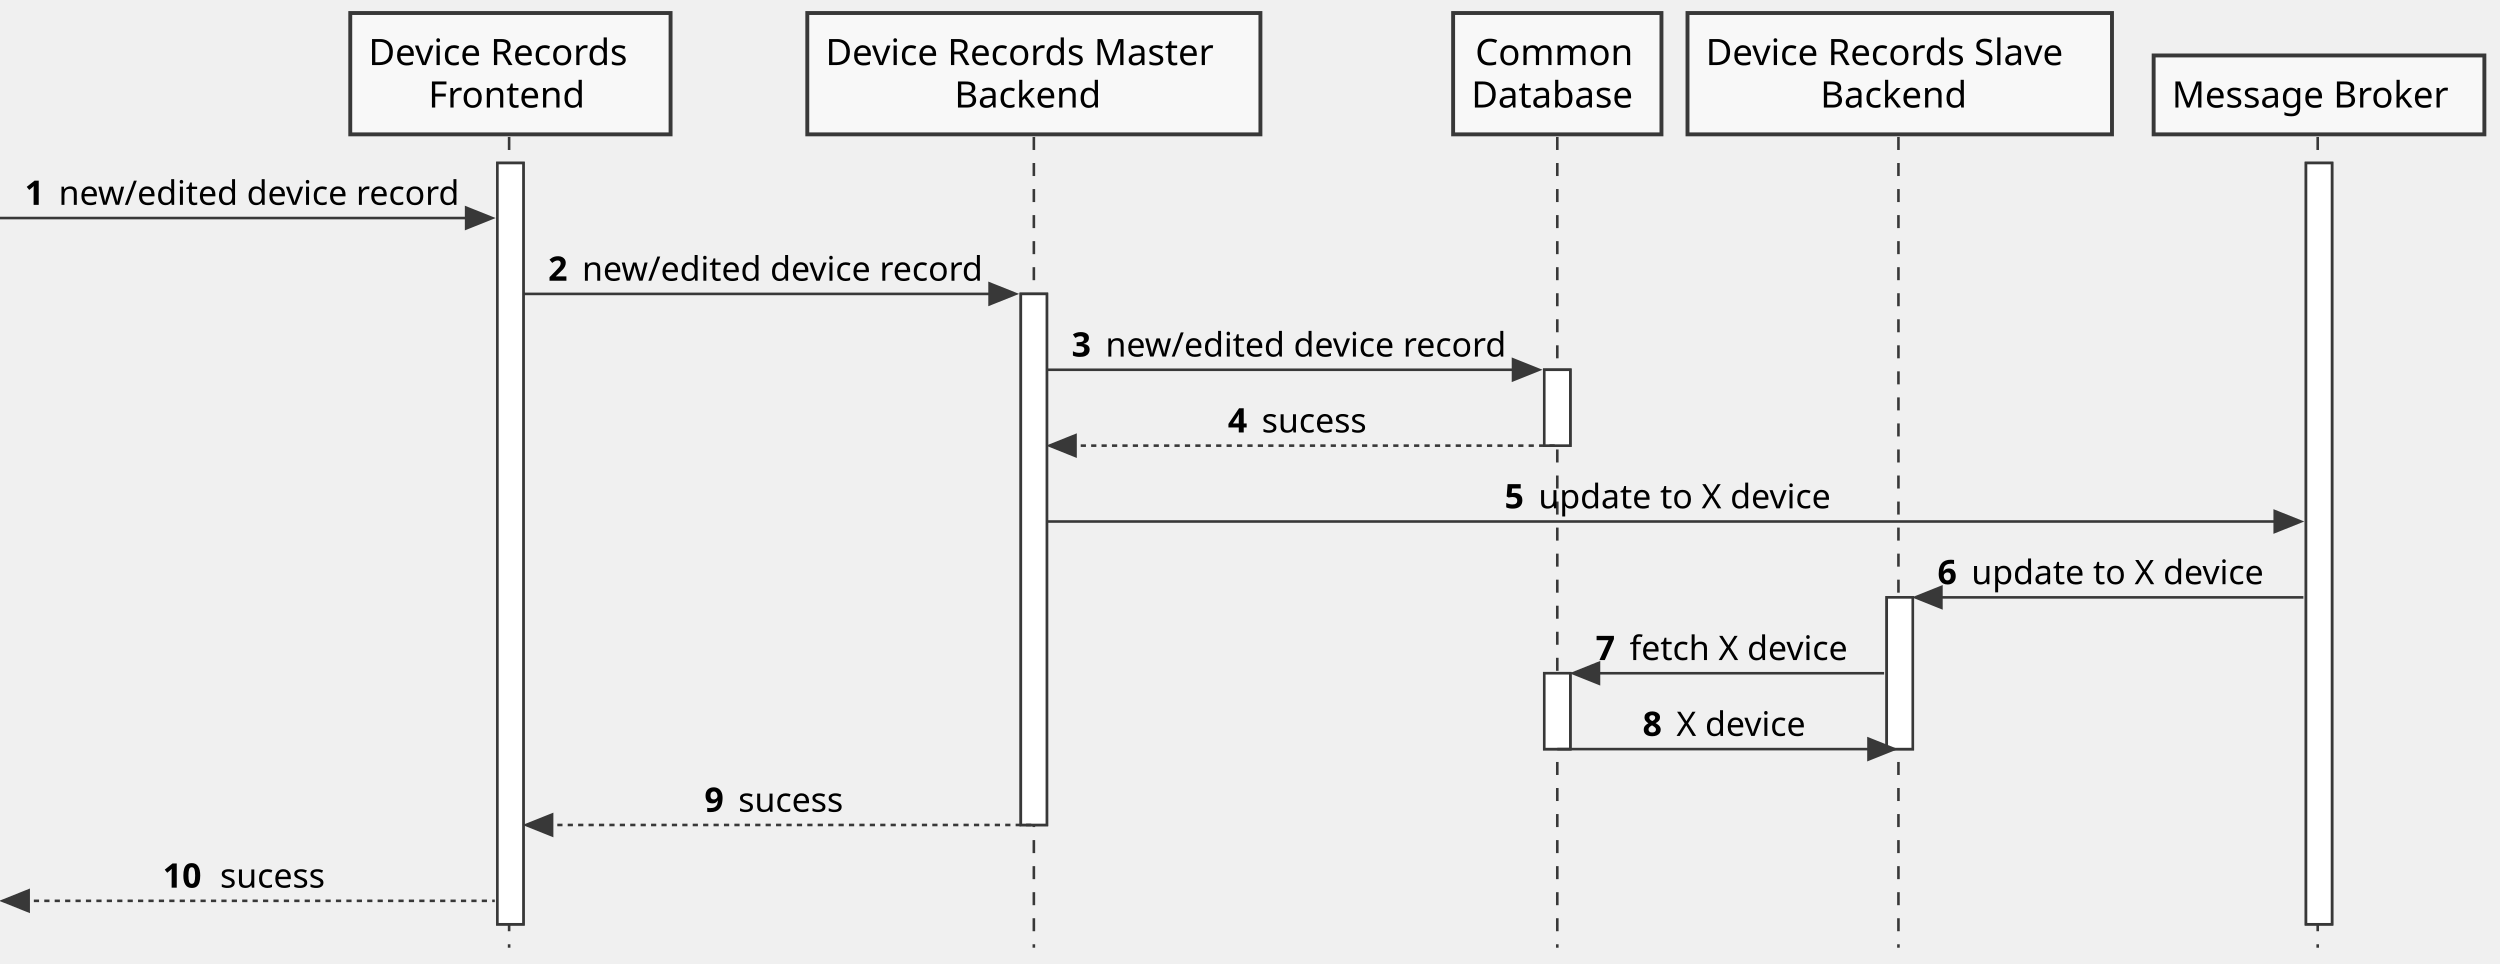
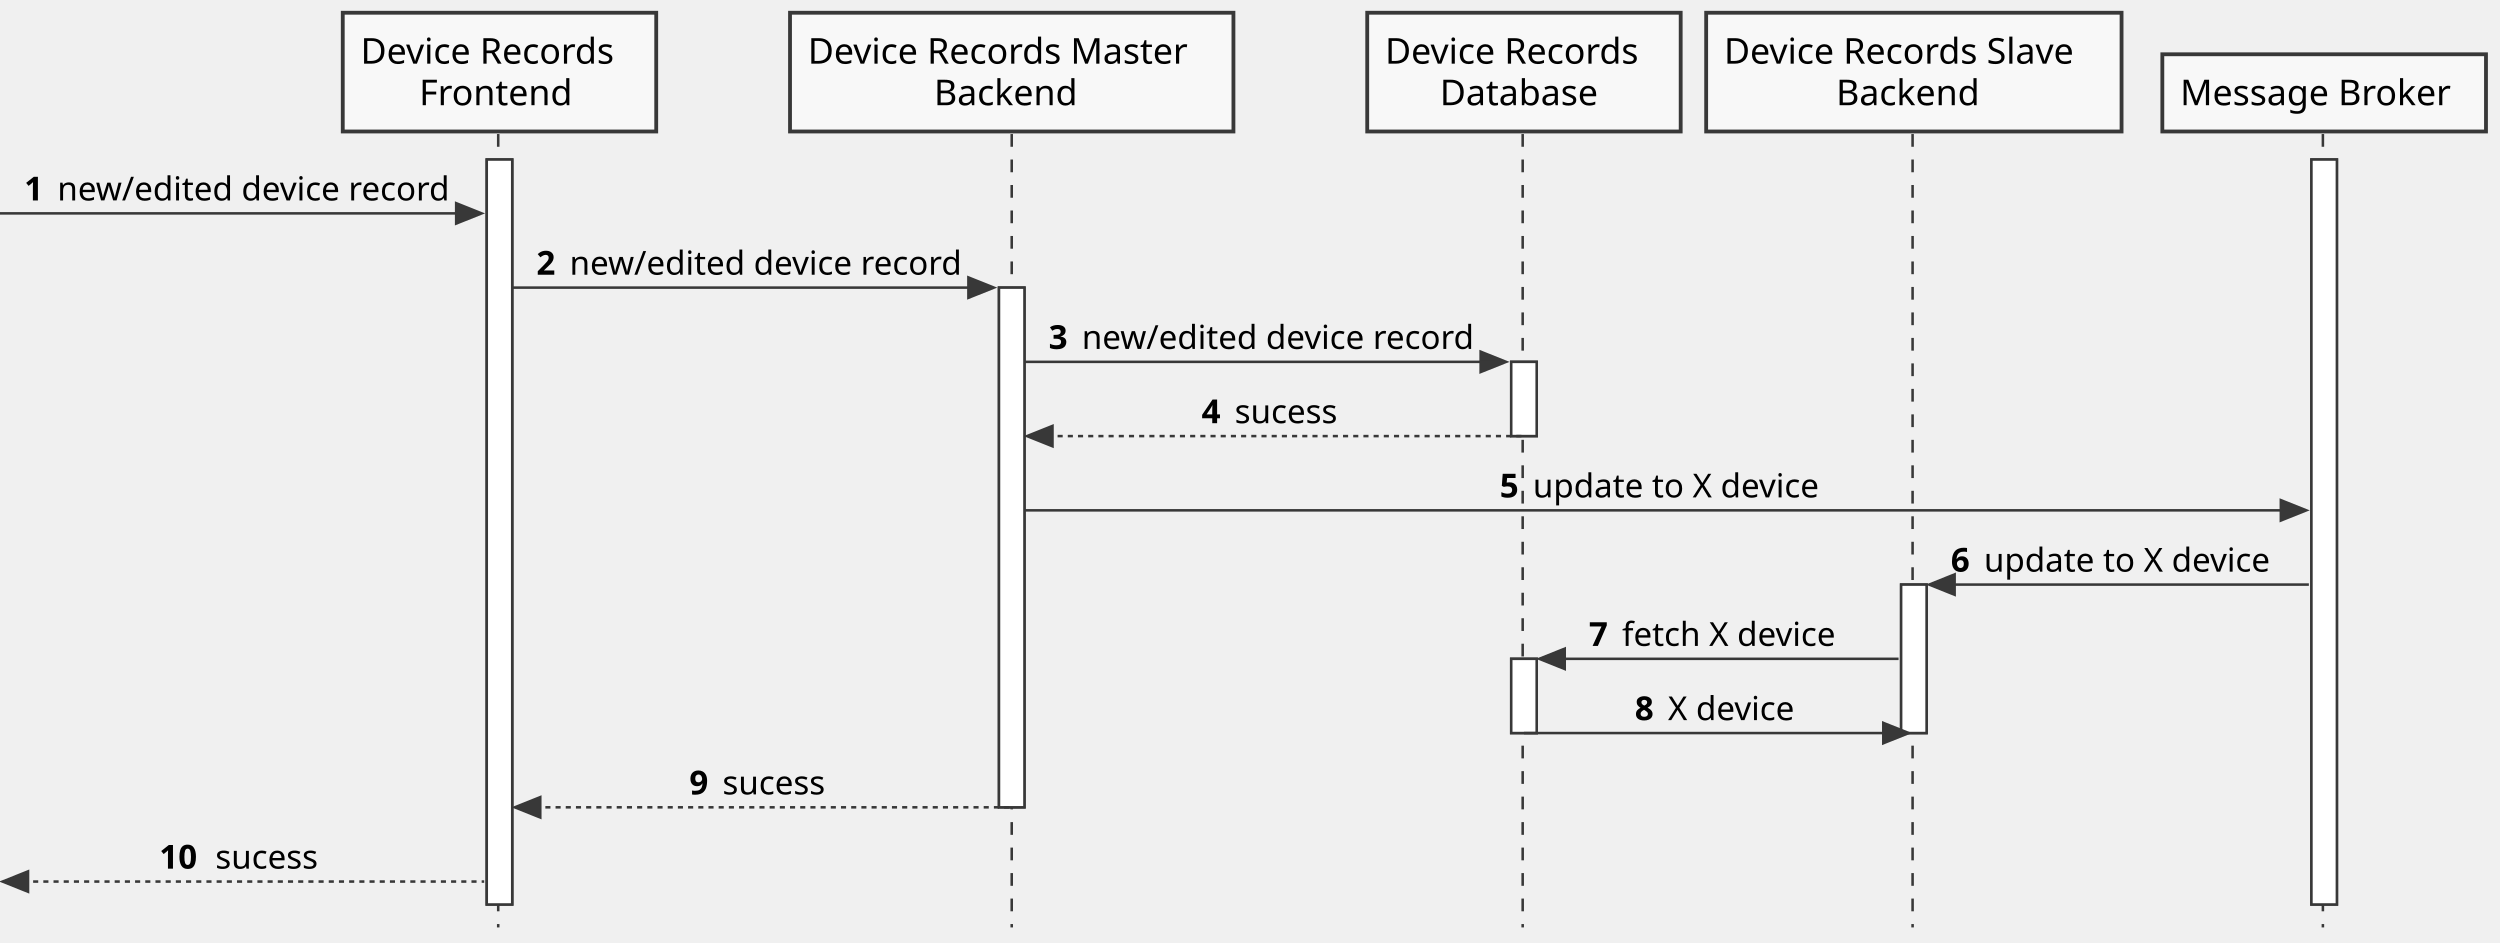
- <svg xmlns="http://www.w3.org/2000/svg" contentScriptType="application/ecmascript" contentStyleType="text/css" height="370px" preserveAspectRatio="none" style="width:960px;height:370px;background:#FFFFFF;" version="1.1" viewBox="0 0 960 370" width="960px" zoomAndPan="magnify">
+ <svg xmlns="http://www.w3.org/2000/svg" contentScriptType="application/ecmascript" contentStyleType="text/css" height="370px" preserveAspectRatio="none" style="width:981px;height:370px;background:#FFFFFF;" version="1.1" viewBox="0 0 981 370" width="981px" zoomAndPan="magnify">
  <defs />
  <g>
    <rect fill="#FFFFFF" height="292.328" style="stroke:#383838;stroke-width:1.0;" width="10" x="191" y="62.594" />
    <rect fill="#FFFFFF" height="203.93" style="stroke:#383838;stroke-width:1.0;" width="10" x="392" y="112.859" />
    <rect fill="#FFFFFF" height="29.133" style="stroke:#383838;stroke-width:1.0;" width="10" x="593" y="141.992" />
    <rect fill="#FFFFFF" height="29.133" style="stroke:#383838;stroke-width:1.0;" width="10" x="593" y="258.523" />
-     <rect fill="#FFFFFF" height="58.266" style="stroke:#383838;stroke-width:1.0;" width="10" x="724.5" y="229.391" />
-     <rect fill="#FFFFFF" height="292.328" style="stroke:#383838;stroke-width:1.0;" width="10" x="885.5" y="62.594" />
+     <rect fill="#FFFFFF" height="58.266" style="stroke:#383838;stroke-width:1.0;" width="10" x="746" y="229.391" />
+     <rect fill="#FFFFFF" height="292.328" style="stroke:#383838;stroke-width:1.0;" width="10" x="907" y="62.594" />
    <line style="stroke:#383838;stroke-width:1.0;stroke-dasharray:5.0,5.0;" x1="195.5" x2="195.5" y1="52.594" y2="363.922" />
    <line style="stroke:#383838;stroke-width:1.0;stroke-dasharray:5.0,5.0;" x1="397" x2="397" y1="52.594" y2="363.922" />
-     <line style="stroke:#383838;stroke-width:1.0;stroke-dasharray:5.0,5.0;" x1="598" x2="598" y1="52.594" y2="363.922" />
-     <line style="stroke:#383838;stroke-width:1.0;stroke-dasharray:5.0,5.0;" x1="729" x2="729" y1="52.594" y2="363.922" />
-     <line style="stroke:#383838;stroke-width:1.0;stroke-dasharray:5.0,5.0;" x1="890" x2="890" y1="52.594" y2="363.922" />
+     <line style="stroke:#383838;stroke-width:1.0;stroke-dasharray:5.0,5.0;" x1="597.5" x2="597.5" y1="52.594" y2="363.922" />
+     <line style="stroke:#383838;stroke-width:1.0;stroke-dasharray:5.0,5.0;" x1="750.5" x2="750.5" y1="52.594" y2="363.922" />
+     <line style="stroke:#383838;stroke-width:1.0;stroke-dasharray:5.0,5.0;" x1="911.5" x2="911.5" y1="52.594" y2="363.922" />
    <rect fill="#F8F8F8" height="46.594" style="stroke:#383838;stroke-width:1.5;" width="123" x="134.5" y="5" />
    <text fill="#000000" font-family="sans-serif" font-size="14" lengthAdjust="spacing" textLength="109" x="141.5" y="24.995">Device Records</text>
    <text fill="#000000" font-family="sans-serif" font-size="14" lengthAdjust="spacing" textLength="63" x="164.5" y="41.292">Frontend</text>
    <rect fill="#F8F8F8" height="46.594" style="stroke:#383838;stroke-width:1.5;" width="174" x="310" y="5" />
    <text fill="#000000" font-family="sans-serif" font-size="14" lengthAdjust="spacing" textLength="160" x="317" y="24.995">Device Records Master</text>
    <text fill="#000000" font-family="sans-serif" font-size="14" lengthAdjust="spacing" textLength="61" x="366.5" y="41.292">Backend</text>
-     <rect fill="#F8F8F8" height="46.594" style="stroke:#383838;stroke-width:1.5;" width="80" x="558" y="5" />
-     <text fill="#000000" font-family="sans-serif" font-size="14" lengthAdjust="spacing" textLength="63" x="566.5" y="24.995">Common</text>
+     <rect fill="#F8F8F8" height="46.594" style="stroke:#383838;stroke-width:1.5;" width="123" x="536.5" y="5" />
+     <text fill="#000000" font-family="sans-serif" font-size="14" lengthAdjust="spacing" textLength="109" x="543.5" y="24.995">Device Records</text>
    <text fill="#000000" font-family="sans-serif" font-size="14" lengthAdjust="spacing" textLength="66" x="565" y="41.292">Database</text>
-     <rect fill="#F8F8F8" height="46.594" style="stroke:#383838;stroke-width:1.5;" width="163" x="648" y="5" />
-     <text fill="#000000" font-family="sans-serif" font-size="14" lengthAdjust="spacing" textLength="149" x="655" y="24.995">Device Records Slave</text>
-     <text fill="#000000" font-family="sans-serif" font-size="14" lengthAdjust="spacing" textLength="61" x="699" y="41.292">Backend</text>
-     <rect fill="#F8F8F8" height="30.297" style="stroke:#383838;stroke-width:1.5;" width="127" x="827" y="21.297" />
-     <text fill="#000000" font-family="sans-serif" font-size="14" lengthAdjust="spacing" textLength="113" x="834" y="41.292">Message Broker</text>
+     <rect fill="#F8F8F8" height="46.594" style="stroke:#383838;stroke-width:1.5;" width="163" x="669.5" y="5" />
+     <text fill="#000000" font-family="sans-serif" font-size="14" lengthAdjust="spacing" textLength="149" x="676.5" y="24.995">Device Records Slave</text>
+     <text fill="#000000" font-family="sans-serif" font-size="14" lengthAdjust="spacing" textLength="61" x="720.5" y="41.292">Backend</text>
+     <rect fill="#F8F8F8" height="30.297" style="stroke:#383838;stroke-width:1.5;" width="127" x="848.5" y="21.297" />
+     <text fill="#000000" font-family="sans-serif" font-size="14" lengthAdjust="spacing" textLength="113" x="855.5" y="41.292">Message Broker</text>
    <rect fill="#FFFFFF" height="292.328" style="stroke:#383838;stroke-width:1.0;" width="10" x="191" y="62.594" />
    <rect fill="#FFFFFF" height="203.93" style="stroke:#383838;stroke-width:1.0;" width="10" x="392" y="112.859" />
    <rect fill="#FFFFFF" height="29.133" style="stroke:#383838;stroke-width:1.0;" width="10" x="593" y="141.992" />
    <rect fill="#FFFFFF" height="29.133" style="stroke:#383838;stroke-width:1.0;" width="10" x="593" y="258.523" />
-     <rect fill="#FFFFFF" height="58.266" style="stroke:#383838;stroke-width:1.0;" width="10" x="724.5" y="229.391" />
-     <rect fill="#FFFFFF" height="292.328" style="stroke:#383838;stroke-width:1.0;" width="10" x="885.5" y="62.594" />
+     <rect fill="#FFFFFF" height="58.266" style="stroke:#383838;stroke-width:1.0;" width="10" x="746" y="229.391" />
+     <rect fill="#FFFFFF" height="292.328" style="stroke:#383838;stroke-width:1.0;" width="10" x="907" y="62.594" />
    <polygon fill="#383838" points="179,79.727,189,83.727,179,87.727" style="stroke:#383838;stroke-width:1.0;" />
    <line style="stroke:#383838;stroke-width:1.0;" x1="0" x2="185" y1="83.727" y2="83.727" />
    <text fill="#000000" font-family="sans-serif" font-size="13" font-weight="bold" lengthAdjust="spacing" textLength="9" x="9.5" y="78.661">1</text>
    <text fill="#000000" font-family="sans-serif" font-size="13" lengthAdjust="spacing" textLength="159" x="22.5" y="78.661">new/edited device record</text>
    <polygon fill="#383838" points="380,108.859,390,112.859,380,116.859" style="stroke:#383838;stroke-width:1.0;" />
    <line style="stroke:#383838;stroke-width:1.0;" x1="201" x2="386" y1="112.859" y2="112.859" />
    <text fill="#000000" font-family="sans-serif" font-size="13" font-weight="bold" lengthAdjust="spacing" textLength="9" x="210.5" y="107.793">2</text>
    <text fill="#000000" font-family="sans-serif" font-size="13" lengthAdjust="spacing" textLength="159" x="223.5" y="107.793">new/edited device record</text>
    <polygon fill="#383838" points="581,137.992,591,141.992,581,145.992" style="stroke:#383838;stroke-width:1.0;" />
    <line style="stroke:#383838;stroke-width:1.0;" x1="402" x2="587" y1="141.992" y2="141.992" />
    <text fill="#000000" font-family="sans-serif" font-size="13" font-weight="bold" lengthAdjust="spacing" textLength="9" x="411.5" y="136.926">3</text>
    <text fill="#000000" font-family="sans-serif" font-size="13" lengthAdjust="spacing" textLength="159" x="424.5" y="136.926">new/edited device record</text>
    <polygon fill="#383838" points="413,167.125,403,171.125,413,175.125" style="stroke:#383838;stroke-width:1.0;" />
    <line style="stroke:#383838;stroke-width:1.0;stroke-dasharray:2.0,2.0;" x1="407" x2="597" y1="171.125" y2="171.125" />
    <text fill="#000000" font-family="sans-serif" font-size="13" font-weight="bold" lengthAdjust="spacing" textLength="9" x="471.5" y="166.059">4</text>
    <text fill="#000000" font-family="sans-serif" font-size="13" lengthAdjust="spacing" textLength="44" x="484.5" y="166.059">sucess</text>
-     <polygon fill="#383838" points="873.5,196.258,883.5,200.258,873.5,204.258" style="stroke:#383838;stroke-width:1.0;" />
-     <line style="stroke:#383838;stroke-width:1.0;" x1="402" x2="879.5" y1="200.258" y2="200.258" />
-     <text fill="#000000" font-family="sans-serif" font-size="13" font-weight="bold" lengthAdjust="spacing" textLength="9" x="577.75" y="195.192">5</text>
-     <text fill="#000000" font-family="sans-serif" font-size="13" lengthAdjust="spacing" textLength="119" x="590.75" y="195.192">update to X device</text>
-     <polygon fill="#383838" points="745.5,225.391,735.5,229.391,745.5,233.391" style="stroke:#383838;stroke-width:1.0;" />
-     <line style="stroke:#383838;stroke-width:1.0;" x1="739.5" x2="884.5" y1="229.391" y2="229.391" />
-     <text fill="#000000" font-family="sans-serif" font-size="13" font-weight="bold" lengthAdjust="spacing" textLength="9" x="744" y="224.325">6</text>
-     <text fill="#000000" font-family="sans-serif" font-size="13" lengthAdjust="spacing" textLength="119" x="757" y="224.325">update to X device</text>
+     <polygon fill="#383838" points="895,196.258,905,200.258,895,204.258" style="stroke:#383838;stroke-width:1.0;" />
+     <line style="stroke:#383838;stroke-width:1.0;" x1="402" x2="901" y1="200.258" y2="200.258" />
+     <text fill="#000000" font-family="sans-serif" font-size="13" font-weight="bold" lengthAdjust="spacing" textLength="9" x="588.5" y="195.192">5</text>
+     <text fill="#000000" font-family="sans-serif" font-size="13" lengthAdjust="spacing" textLength="119" x="601.5" y="195.192">update to X device</text>
+     <polygon fill="#383838" points="767,225.391,757,229.391,767,233.391" style="stroke:#383838;stroke-width:1.0;" />
+     <line style="stroke:#383838;stroke-width:1.0;" x1="761" x2="906" y1="229.391" y2="229.391" />
+     <text fill="#000000" font-family="sans-serif" font-size="13" font-weight="bold" lengthAdjust="spacing" textLength="9" x="765.5" y="224.325">6</text>
+     <text fill="#000000" font-family="sans-serif" font-size="13" lengthAdjust="spacing" textLength="119" x="778.5" y="224.325">update to X device</text>
    <polygon fill="#383838" points="614,254.523,604,258.523,614,262.523" style="stroke:#383838;stroke-width:1.0;" />
-     <line style="stroke:#383838;stroke-width:1.0;" x1="608" x2="723.5" y1="258.523" y2="258.523" />
-     <text fill="#000000" font-family="sans-serif" font-size="13" font-weight="bold" lengthAdjust="spacing" textLength="9" x="612.75" y="253.458">7</text>
-     <text fill="#000000" font-family="sans-serif" font-size="13" lengthAdjust="spacing" textLength="89" x="625.75" y="253.458">fetch X device</text>
-     <polygon fill="#383838" points="717.5,283.656,727.5,287.656,717.5,291.656" style="stroke:#383838;stroke-width:1.0;" />
-     <line style="stroke:#383838;stroke-width:1.0;" x1="598" x2="723.5" y1="287.656" y2="287.656" />
-     <text fill="#000000" font-family="sans-serif" font-size="13" font-weight="bold" lengthAdjust="spacing" textLength="9" x="630.75" y="282.59">8</text>
-     <text fill="#000000" font-family="sans-serif" font-size="13" lengthAdjust="spacing" textLength="53" x="643.75" y="282.59">X device</text>
+     <line style="stroke:#383838;stroke-width:1.0;" x1="608" x2="745" y1="258.523" y2="258.523" />
+     <text fill="#000000" font-family="sans-serif" font-size="13" font-weight="bold" lengthAdjust="spacing" textLength="9" x="623.5" y="253.458">7</text>
+     <text fill="#000000" font-family="sans-serif" font-size="13" lengthAdjust="spacing" textLength="89" x="636.5" y="253.458">fetch X device</text>
+     <polygon fill="#383838" points="739,283.656,749,287.656,739,291.656" style="stroke:#383838;stroke-width:1.0;" />
+     <line style="stroke:#383838;stroke-width:1.0;" x1="598" x2="745" y1="287.656" y2="287.656" />
+     <text fill="#000000" font-family="sans-serif" font-size="13" font-weight="bold" lengthAdjust="spacing" textLength="9" x="641.5" y="282.59">8</text>
+     <text fill="#000000" font-family="sans-serif" font-size="13" lengthAdjust="spacing" textLength="53" x="654.5" y="282.59">X device</text>
    <polygon fill="#383838" points="212,312.789,202,316.789,212,320.789" style="stroke:#383838;stroke-width:1.0;" />
    <line style="stroke:#383838;stroke-width:1.0;stroke-dasharray:2.0,2.0;" x1="206" x2="396" y1="316.789" y2="316.789" />
    <text fill="#000000" font-family="sans-serif" font-size="13" font-weight="bold" lengthAdjust="spacing" textLength="9" x="270.5" y="311.723">9</text>
    <text fill="#000000" font-family="sans-serif" font-size="13" lengthAdjust="spacing" textLength="44" x="283.5" y="311.723">sucess</text>
    <polygon fill="#383838" points="11,341.922,1,345.922,11,349.922" style="stroke:#383838;stroke-width:1.0;" />
    <line style="stroke:#383838;stroke-width:1.0;stroke-dasharray:2.0,2.0;" x1="5" x2="190" y1="345.922" y2="345.922" />
    <text fill="#000000" font-family="sans-serif" font-size="13" font-weight="bold" lengthAdjust="spacing" textLength="18" x="62.5" y="340.856">10</text>
    <text fill="#000000" font-family="sans-serif" font-size="13" lengthAdjust="spacing" textLength="44" x="84.5" y="340.856">sucess</text>
  </g>
</svg>
